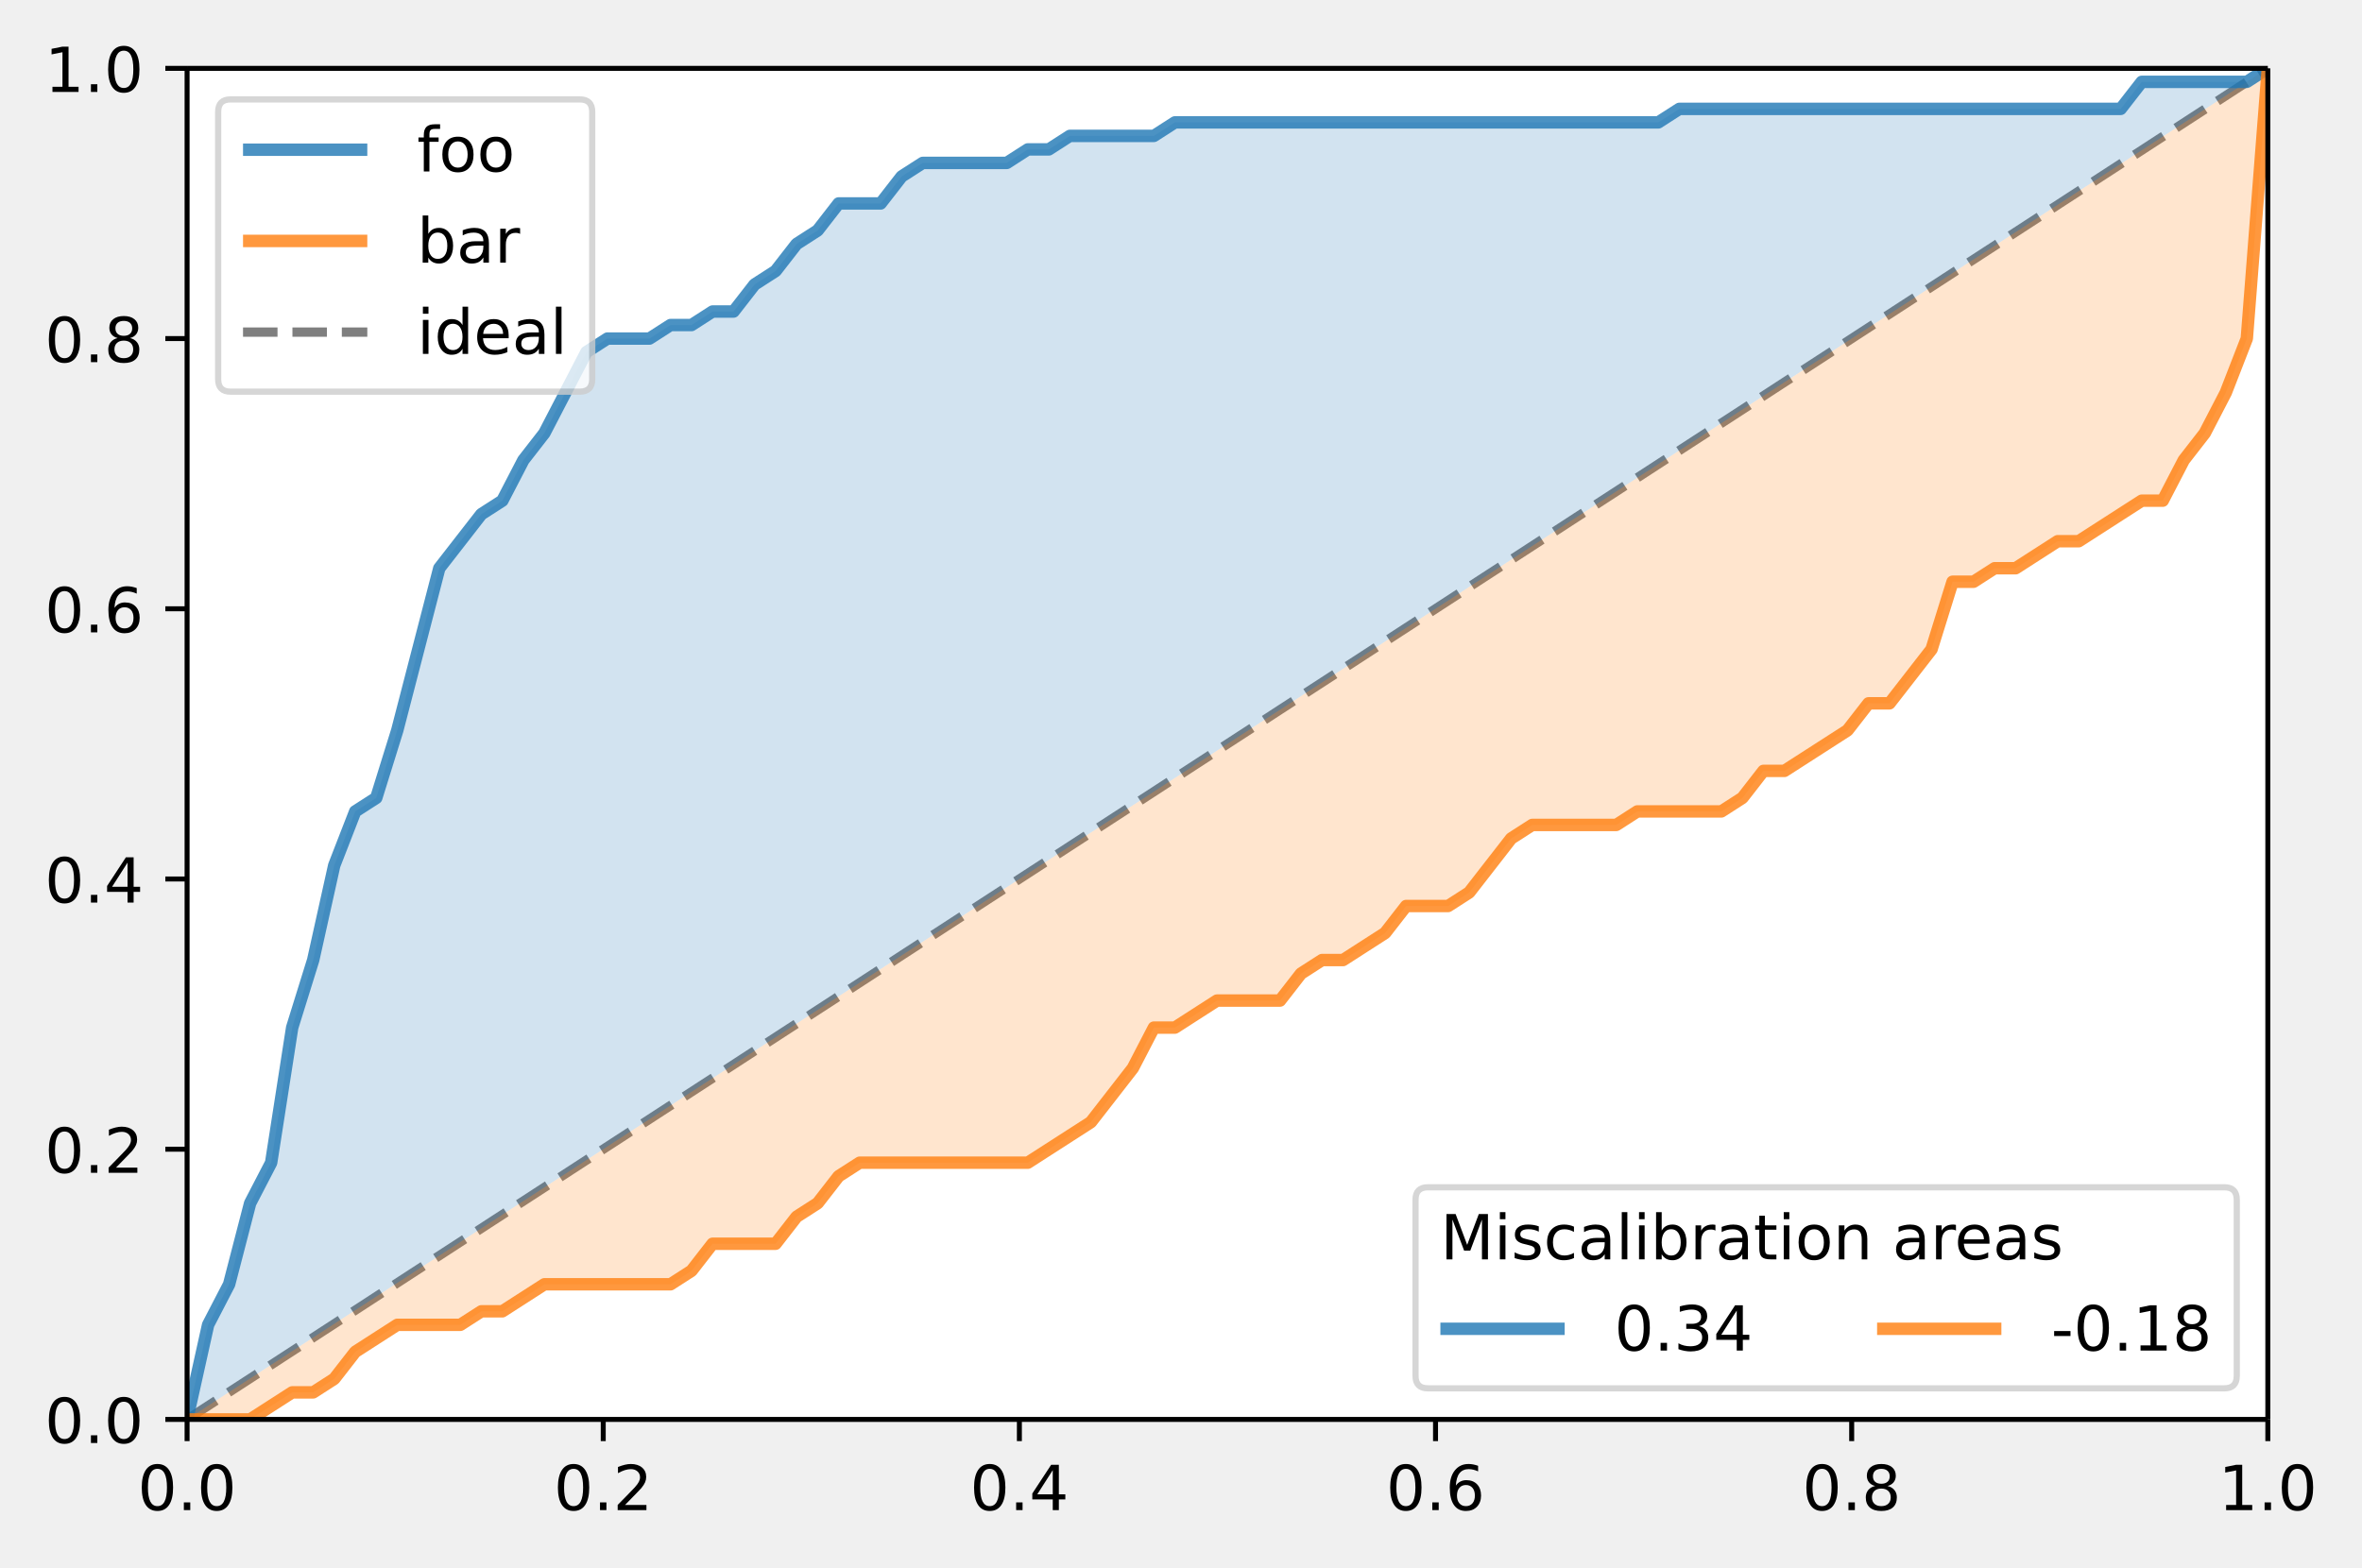
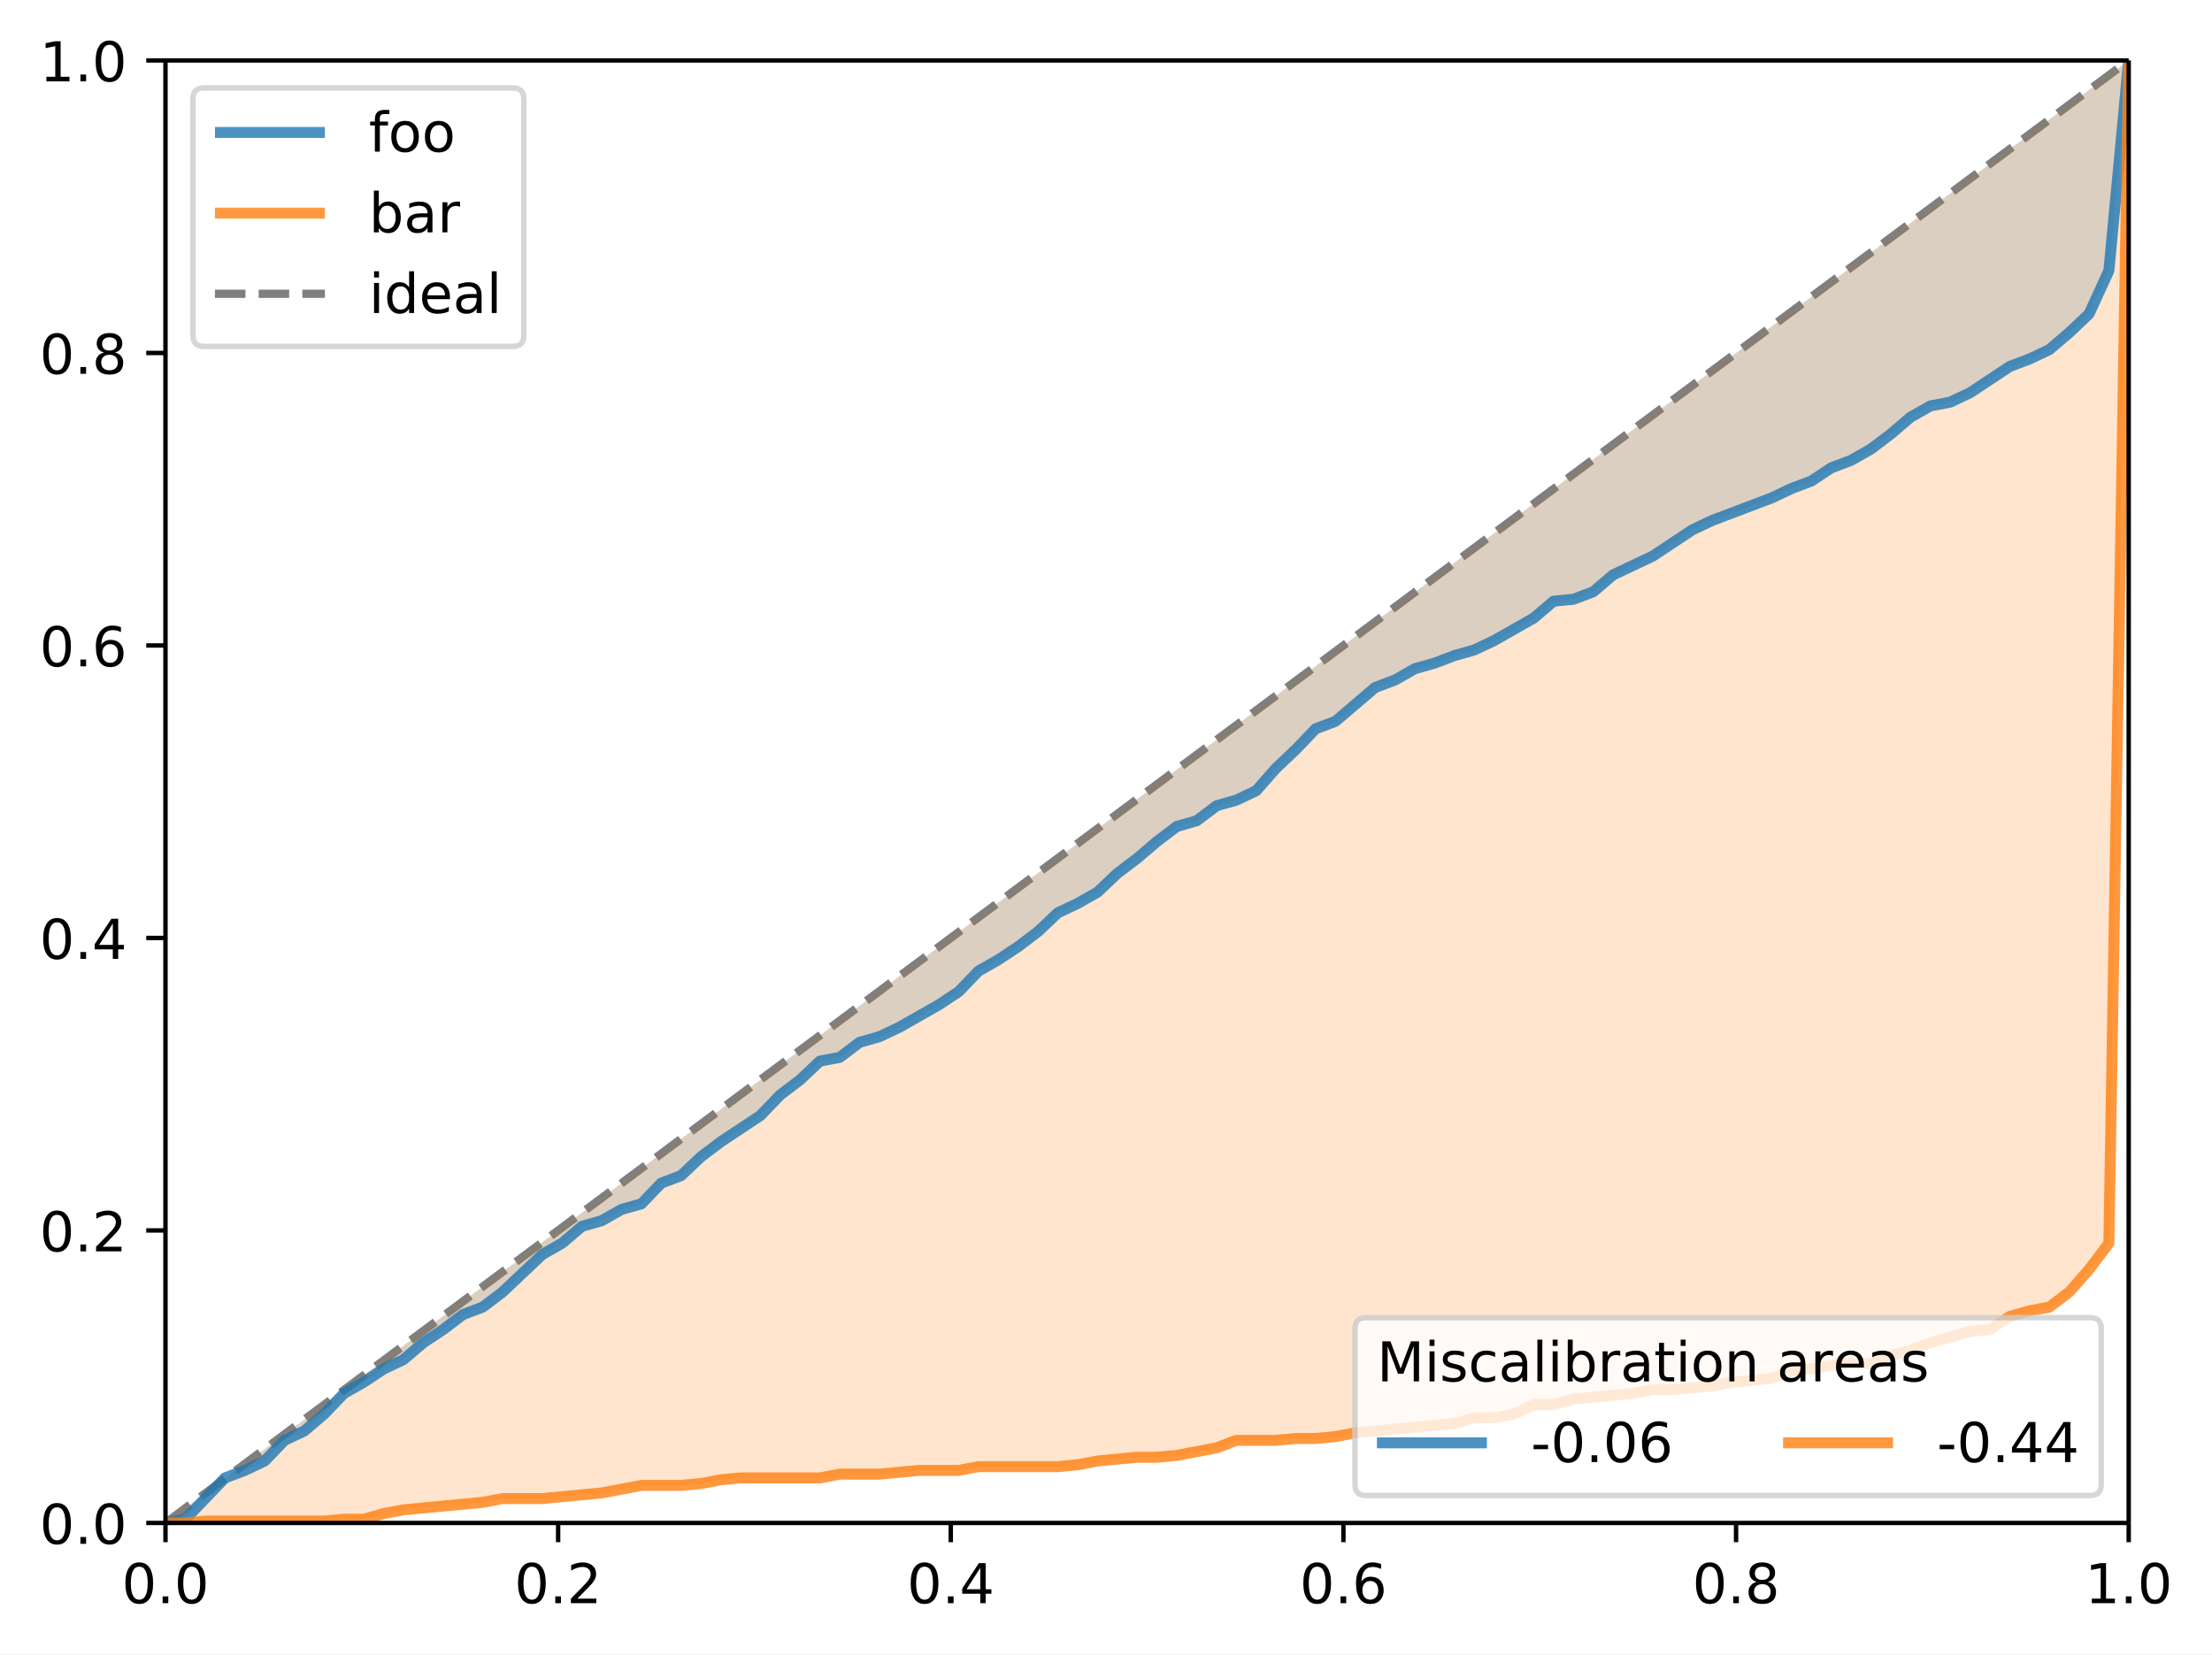
- <svg xmlns="http://www.w3.org/2000/svg" xmlns:xlink="http://www.w3.org/1999/xlink" height="336.423" viewBox="0 0 380.055 252.317" width="506.74">
+ <svg xmlns="http://www.w3.org/2000/svg" xmlns:xlink="http://www.w3.org/1999/xlink" height="401.319" viewBox="0 0 402.375 300.989" width="536.5">
  <defs>
    <style>*{stroke-linecap:butt;stroke-linejoin:round}</style>
  </defs>
  <g id="figure_1">
-     <path d="M0 252.317h380.055V0H0z" fill="none" id="patch_1" />
+     <path d="M0 300.99h402.375V0H0z" fill="#fff" id="patch_1" />
    <g id="axes_1">
-       <path d="M30.103 228.44h334.8V11h-334.8z" fill="#fff" id="patch_2" />
-       <path clip-path="url(#p59745aef36)" d="M30.103 228.44L364.903 11" fill="none" stroke="#000" stroke-dasharray="5.55,2.4" stroke-opacity=".5" stroke-width="1.5" id="line2d_1" />
-       <path clip-path="url(#p59745aef36)" d="M30.103 228.44l3.382-15.222 3.382-6.523 3.382-13.046 3.381-6.523 3.382-21.744 3.382-10.872 3.382-15.221 3.382-8.698 3.381-2.174 3.382-10.872 3.382-13.047 3.382-13.046 3.382-4.349 3.382-4.349 3.381-2.174 3.382-6.523 3.382-4.349 3.382-6.523 3.382-6.523 3.381-2.175h6.764l3.382-2.174h3.382l3.382-2.175h3.381l3.382-4.348 3.382-2.175 3.382-4.349 3.382-2.174 3.381-4.349h6.764l3.382-4.349 3.382-2.174h13.527l3.382-2.174h3.382l3.381-2.175h13.528l3.382-2.174h77.781l3.382-2.175h71.018l3.382-4.348h16.909l3.382-2.175-3.382 2.197-3.382 2.196-3.381 2.196-3.382 2.197-3.382 2.196-3.382 2.196-3.382 2.197-3.381 2.196-3.382 2.196-3.382 2.197-3.382 2.196-3.382 2.197-3.382 2.196-3.381 2.196-3.382 2.197-3.382 2.196-3.382 2.196-3.382 2.197-3.381 2.196-3.382 2.196-3.382 2.197-3.382 2.196-3.382 2.197-3.382 2.196-3.381 2.196-3.382 2.197-3.382 2.196-3.382 2.196-3.382 2.197-3.381 2.196-3.382 2.196-3.382 2.197-3.382 2.196-3.382 2.197-3.382 2.196-3.381 2.196-3.382 2.197-3.382 2.196-3.382 2.196-3.382 2.197-3.381 2.196-3.382 2.196-3.382 2.197-3.382 2.196-3.382 2.197-3.382 2.196-3.381 2.196-3.382 2.197-3.382 2.196-3.382 2.196-3.382 2.197-3.381 2.196-3.382 2.196-3.382 2.197-3.382 2.196-3.382 2.197-3.382 2.196-3.381 2.196-3.382 2.197-3.382 2.196-3.382 2.196-3.382 2.197-3.381 2.196-3.382 2.196-3.382 2.197-3.382 2.196-3.382 2.197-3.382 2.196-3.381 2.196-3.382 2.197-3.382 2.196-3.382 2.196-3.382 2.197-3.381 2.196-3.382 2.196-3.382 2.197-3.382 2.196-3.382 2.197-3.382 2.196-3.381 2.196-3.382 2.197-3.382 2.196-3.382 2.196-3.382 2.197-3.381 2.196-3.382 2.196-3.382 2.197-3.382 2.196-3.382 2.197-3.382 2.196-3.381 2.196-3.382 2.197-3.382 2.196-3.382 2.196-3.382 2.197-3.381 2.196-3.382 2.196-3.382 2.197-3.382 2.196z" fill="#1f77b4" fill-opacity=".2" id="PolyCollection_1" />
-       <path clip-path="url(#p59745aef36)" d="M30.103 228.44H40.25l3.381-2.175 3.382-2.175h3.382l3.382-2.174 3.382-4.349 3.381-2.174 3.382-2.175h10.146l3.382-2.174h3.381l3.382-2.174 3.382-2.175h20.291l3.382-2.174 3.382-4.349h10.145l3.382-4.349 3.382-2.174 3.381-4.349 3.382-2.174h27.054l3.382-2.175 3.381-2.174 3.382-2.175 3.382-4.348 3.382-4.35 3.382-6.522h3.382l3.381-2.175 3.382-2.174h10.146l3.381-4.349 3.382-2.174h3.382l3.382-2.175 3.382-2.174 3.382-4.349h6.763l3.382-2.174 3.382-4.35 3.382-4.348 3.381-2.174h13.528l3.382-2.175h13.527l3.382-2.174 3.381-4.349h3.382l3.382-2.174 3.382-2.175 3.382-2.174 3.382-4.349h3.381l3.382-4.349 3.382-4.349 3.382-10.872h3.382l3.381-2.174h3.382l3.382-2.174 3.382-2.175h3.382l3.382-2.174 3.381-2.175 3.382-2.174h3.382l3.382-6.523 3.382-4.349 3.381-6.523 3.382-8.698L364.903 11l-3.382 2.197-3.382 2.196-3.381 2.196-3.382 2.197-3.382 2.196-3.382 2.196-3.382 2.197-3.381 2.196-3.382 2.196-3.382 2.197-3.382 2.196-3.382 2.197-3.382 2.196-3.381 2.196-3.382 2.197-3.382 2.196-3.382 2.196-3.382 2.197-3.381 2.196-3.382 2.196-3.382 2.197-3.382 2.196-3.382 2.197-3.382 2.196-3.381 2.196-3.382 2.197-3.382 2.196-3.382 2.196-3.382 2.197-3.381 2.196-3.382 2.196-3.382 2.197-3.382 2.196-3.382 2.197-3.382 2.196-3.381 2.196-3.382 2.197-3.382 2.196-3.382 2.196-3.382 2.197-3.381 2.196-3.382 2.196-3.382 2.197-3.382 2.196-3.382 2.197-3.382 2.196-3.381 2.196-3.382 2.197-3.382 2.196-3.382 2.196-3.382 2.197-3.381 2.196-3.382 2.196-3.382 2.197-3.382 2.196-3.382 2.197-3.382 2.196-3.381 2.196-3.382 2.197-3.382 2.196-3.382 2.196-3.382 2.197-3.381 2.196-3.382 2.196-3.382 2.197-3.382 2.196-3.382 2.197-3.382 2.196-3.381 2.196-3.382 2.197-3.382 2.196-3.382 2.196-3.382 2.197-3.381 2.196-3.382 2.196-3.382 2.197-3.382 2.196-3.382 2.197-3.382 2.196-3.381 2.196-3.382 2.197-3.382 2.196-3.382 2.196-3.382 2.197-3.381 2.196-3.382 2.196-3.382 2.197-3.382 2.196-3.382 2.197-3.382 2.196-3.381 2.196-3.382 2.197-3.382 2.196-3.382 2.196-3.382 2.197-3.381 2.196-3.382 2.196-3.382 2.197-3.382 2.196z" fill="#ff7f0e" fill-opacity=".2" id="PolyCollection_2" />
+       <path d="M30.103 277.111h357.12V11H30.103z" fill="#fff" id="patch_2" />
+       <path clip-path="url(#p5a4d5b852c)" d="M30.103 277.111L387.223 11" fill="none" stroke="#000" stroke-dasharray="5.55,2.4" stroke-opacity=".5" stroke-width="1.5" id="line2d_1" />
+       <path clip-path="url(#p5a4d5b852c)" d="M30.103 277.111l3.607-.683 3.608-3.758 3.607-3.757 3.607-1.367 3.607-1.708 3.608-3.757 3.607-1.709 3.607-3.074 3.608-3.758 3.607-2.05 3.607-2.39 3.607-1.709 3.608-3.074 3.607-2.391 3.607-2.733 3.607-1.367 3.608-2.732 3.607-3.417 3.607-3.416 3.608-2.05 3.607-3.074 3.607-1.025 3.607-2.05 3.608-1.024 3.607-3.758 3.607-1.366 3.607-3.416 3.608-2.733 3.607-2.391 3.607-2.392 3.608-3.757 3.607-2.733 3.607-3.416 3.607-.683 3.608-2.733 3.607-1.025 3.607-1.708 3.607-2.05 3.608-2.05 3.607-2.39 3.607-3.758 3.608-2.05 3.607-2.391 3.607-2.733 3.607-3.416 3.608-1.708 3.607-2.05 3.607-3.416 3.607-2.733 3.608-3.074 3.607-2.733 3.607-1.025 3.608-2.733 3.607-1.025 3.607-1.708 3.607-4.099 3.608-3.416 3.607-3.758 3.607-1.366 3.607-3.075 3.608-3.074 3.607-1.366 3.607-2.05 3.608-1.025 3.607-1.366 3.607-1.025 3.607-1.708 3.608-2.05 3.607-2.05 3.607-3.074 3.607-.342 3.608-1.366 3.607-3.074 3.607-1.708 3.608-1.708 3.607-2.392 3.607-2.391 3.607-1.708 3.608-1.366 3.607-1.367 3.607-1.366 3.607-1.708 3.608-1.367 3.607-2.391 3.607-1.366 3.608-2.05 3.607-2.733 3.607-3.074 3.607-2.05 3.608-.683 3.607-1.708 3.607-2.392 3.607-2.39 3.608-1.367 3.607-1.708 3.607-3.075 3.608-3.416 3.607-7.857L387.223 11l-3.607 2.688-3.607 2.688-3.608 2.688-3.607 2.688-3.607 2.688-3.608 2.688-3.607 2.688-3.607 2.688-3.607 2.688-3.608 2.688-3.607 2.688-3.607 2.688-3.607 2.688-3.608 2.688-3.607 2.688-3.607 2.688-3.608 2.688-3.607 2.688-3.607 2.688-3.607 2.688-3.608 2.688-3.607 2.688-3.607 2.688-3.607 2.688-3.608 2.688-3.607 2.688-3.607 2.688-3.608 2.688-3.607 2.688-3.607 2.688-3.607 2.688-3.608 2.688-3.607 2.688-3.607 2.688-3.607 2.688-3.608 2.688-3.607 2.688-3.607 2.688-3.608 2.688-3.607 2.688-3.607 2.688-3.607 2.688-3.608 2.688-3.607 2.688-3.607 2.688-3.607 2.688-3.608 2.688-3.607 2.688-3.607 2.688-3.608 2.688-3.607 2.688-3.607 2.688-3.607 2.688-3.608 2.688-3.607 2.688-3.607 2.688-3.607 2.688-3.608 2.688-3.607 2.688-3.607 2.688-3.608 2.688-3.607 2.688-3.607 2.688-3.607 2.688-3.608 2.688-3.607 2.688-3.607 2.688-3.607 2.688-3.608 2.688-3.607 2.688-3.607 2.688-3.608 2.688-3.607 2.688-3.607 2.688-3.607 2.688-3.608 2.688-3.607 2.688-3.607 2.688-3.607 2.688-3.608 2.688-3.607 2.688-3.607 2.688-3.608 2.688-3.607 2.688-3.607 2.688-3.607 2.688-3.608 2.688-3.607 2.688-3.607 2.688-3.607 2.688-3.608 2.688-3.607 2.688-3.607 2.688-3.608 2.688-3.607 2.688-3.607 2.688-3.607 2.688-3.608 2.688-3.607 2.688z" fill="#1f77b4" fill-opacity=".2" id="PolyCollection_1" />
+       <path clip-path="url(#p5a4d5b852c)" d="M30.103 277.111h3.607l3.608-.341H58.96l3.608-.342h3.607l3.607-1.025 3.607-.683 3.608-.342 3.607-.341 3.607-.342 3.607-.341 3.608-.684h7.214l3.608-.341 3.607-.342 3.607-.341 3.607-.684 3.608-.683h7.214l3.607-.342 3.608-.683 3.607-.341H149.143l3.607-.684h7.215l3.607-.341 3.607-.342h7.215l3.607-.683H192.43l3.608-.342 3.607-.683 3.607-.341 3.607-.342h3.608l3.607-.342 3.607-.683 3.608-.683 3.607-1.366h7.214l3.608-.342h3.607l3.607-.342 3.607-.683 3.608-.342 3.607-.341 3.607-.342 3.608-.341 3.607-.342 3.607-1.025h3.607l3.608-.683 3.607-1.708h3.607l3.607-1.025 3.608-.341 3.607-.342 3.607-.342 3.608-.683h3.607l3.607-.341 3.607-.342 3.608-.683 3.607-.342 3.607-.342 3.607-1.366 3.608-.342 3.607-.683 3.607-.341h3.608l3.607-1.367 3.607-1.025 3.607-1.366 3.608-1.025 3.607-1.025 3.607-.341 3.607-2.392 3.608-1.024 3.607-.684 3.607-2.732 3.608-4.1 3.607-4.782 3.607-215.213-3.607 2.688-3.607 2.688-3.608 2.688-3.607 2.688-3.607 2.688-3.608 2.688-3.607 2.688-3.607 2.688-3.607 2.688-3.608 2.688-3.607 2.688-3.607 2.688-3.607 2.688-3.608 2.688-3.607 2.688-3.607 2.688-3.608 2.688-3.607 2.688-3.607 2.688-3.607 2.688-3.608 2.688-3.607 2.688-3.607 2.688-3.607 2.688-3.608 2.688-3.607 2.688-3.607 2.688-3.608 2.688-3.607 2.688-3.607 2.688-3.607 2.688-3.608 2.688-3.607 2.688-3.607 2.688-3.607 2.688-3.608 2.688-3.607 2.688-3.607 2.688-3.608 2.688-3.607 2.688-3.607 2.688-3.607 2.688-3.608 2.688-3.607 2.688-3.607 2.688-3.607 2.688-3.608 2.688-3.607 2.688-3.607 2.688-3.608 2.688-3.607 2.688-3.607 2.688-3.607 2.688-3.608 2.688-3.607 2.688-3.607 2.688-3.607 2.688-3.608 2.688-3.607 2.688-3.607 2.688-3.608 2.688-3.607 2.688-3.607 2.688-3.607 2.688-3.608 2.688-3.607 2.688-3.607 2.688-3.607 2.688-3.608 2.688-3.607 2.688-3.607 2.688-3.608 2.688-3.607 2.688-3.607 2.688-3.607 2.688-3.608 2.688-3.607 2.688-3.607 2.688-3.607 2.688-3.608 2.688-3.607 2.688-3.607 2.688-3.608 2.688-3.607 2.688-3.607 2.688-3.607 2.688-3.608 2.688-3.607 2.688-3.607 2.688-3.607 2.688-3.608 2.688-3.607 2.688-3.607 2.688-3.608 2.688-3.607 2.688-3.607 2.688-3.607 2.688-3.608 2.688-3.607 2.688z" fill="#ff7f0e" fill-opacity=".2" id="PolyCollection_2" />
      <g id="matplotlib.axis_1">
        <g id="xtick_1">
          <g id="line2d_2">
            <defs>
-               <path d="M0 0v3.5" id="m383311450c" stroke="#000" stroke-width=".8" />
-             </defs>
-             <use x="30.103" xlink:href="#m383311450c" y="228.439" stroke="#000" stroke-width=".8" />
-           </g>
-           <g transform="matrix(.1 0 0 -.1 22.152 243.038)" id="text_1">
+               <path d="M0 0v3.5" id="m74ea13dc12" stroke="#000" stroke-width=".8" />
+             </defs>
+             <use x="30.103" xlink:href="#m74ea13dc12" y="277.111" stroke="#000" stroke-width=".8" />
+           </g>
+           <g id="text_1">
            <defs>
              <path d="M31.781 66.406q-7.61 0-11.453-7.5Q16.5 51.422 16.5 36.375q0-14.984 3.828-22.484 3.844-7.5 11.453-7.5 7.672 0 11.5 7.5 3.844 7.5 3.844 22.484 0 15.047-3.844 22.531-3.828 7.5-11.5 7.5zm0 7.813q12.266 0 18.735-9.703 6.468-9.688 6.468-28.141 0-18.406-6.468-28.11-6.47-9.687-18.735-9.687-12.25 0-18.718 9.688-6.47 9.703-6.47 28.109 0 18.453 6.47 28.14Q19.53 74.22 31.78 74.22z" id="DejaVuSans-48" />
              <path d="M10.688 12.406H21V0H10.687z" id="DejaVuSans-46" />
            </defs>
-             <use xlink:href="#DejaVuSans-48" />
-             <use x="63.623" xlink:href="#DejaVuSans-46" />
-             <use x="95.41" xlink:href="#DejaVuSans-48" />
+             <g transform="matrix(.1 0 0 -.1 22.152 291.71)">
+               <use xlink:href="#DejaVuSans-48" />
+               <use x="63.623" xlink:href="#DejaVuSans-46" />
+               <use x="95.41" xlink:href="#DejaVuSans-48" />
+             </g>
          </g>
        </g>
        <g id="xtick_2">
-           <use x="97.063" xlink:href="#m383311450c" y="228.439" stroke="#000" stroke-width=".8" id="line2d_3" />
-           <g transform="matrix(.1 0 0 -.1 89.112 243.038)" id="text_2">
+           <use x="101.527" xlink:href="#m74ea13dc12" y="277.111" stroke="#000" stroke-width=".8" id="line2d_3" />
+           <g id="text_2">
            <defs>
              <path d="M19.188 8.297h34.421V0H7.33v8.297q5.609 5.812 15.296 15.594 9.703 9.797 12.188 12.64 4.734 5.313 6.609 9 1.89 3.688 1.89 7.25 0 5.813-4.078 9.469-4.078 3.672-10.625 3.672-4.64 0-9.797-1.61-5.14-1.609-11-4.89v9.969Q13.767 71.78 18.938 73q5.188 1.219 9.485 1.219 11.328 0 18.062-5.672 6.735-5.656 6.735-15.125 0-4.5-1.688-8.531-1.672-4.016-6.125-9.485-1.218-1.422-7.765-8.187-6.532-6.766-18.453-18.922z" id="DejaVuSans-50" />
            </defs>
-             <use xlink:href="#DejaVuSans-48" />
-             <use x="63.623" xlink:href="#DejaVuSans-46" />
-             <use x="95.41" xlink:href="#DejaVuSans-50" />
+             <g transform="matrix(.1 0 0 -.1 93.576 291.71)">
+               <use xlink:href="#DejaVuSans-48" />
+               <use x="63.623" xlink:href="#DejaVuSans-46" />
+               <use x="95.41" xlink:href="#DejaVuSans-50" />
+             </g>
          </g>
        </g>
        <g id="xtick_3">
-           <use x="164.023" xlink:href="#m383311450c" y="228.439" stroke="#000" stroke-width=".8" id="line2d_4" />
-           <g transform="matrix(.1 0 0 -.1 156.072 243.038)" id="text_3">
+           <use x="172.951" xlink:href="#m74ea13dc12" y="277.111" stroke="#000" stroke-width=".8" id="line2d_4" />
+           <g id="text_3">
            <defs>
              <path d="M37.797 64.313L12.89 25.39h24.906zm-2.594 8.593H47.61V25.391h10.407v-8.203H47.609V0h-9.812v17.188H4.89v9.515z" id="DejaVuSans-52" />
            </defs>
-             <use xlink:href="#DejaVuSans-48" />
-             <use x="63.623" xlink:href="#DejaVuSans-46" />
-             <use x="95.41" xlink:href="#DejaVuSans-52" />
+             <g transform="matrix(.1 0 0 -.1 165 291.71)">
+               <use xlink:href="#DejaVuSans-48" />
+               <use x="63.623" xlink:href="#DejaVuSans-46" />
+               <use x="95.41" xlink:href="#DejaVuSans-52" />
+             </g>
          </g>
        </g>
        <g id="xtick_4">
-           <use x="230.983" xlink:href="#m383311450c" y="228.439" stroke="#000" stroke-width=".8" id="line2d_5" />
-           <g transform="matrix(.1 0 0 -.1 223.032 243.038)" id="text_4">
+           <use x="244.375" xlink:href="#m74ea13dc12" y="277.111" stroke="#000" stroke-width=".8" id="line2d_5" />
+           <g id="text_4">
            <defs>
              <path d="M33.016 40.375q-6.641 0-10.532-4.547-3.875-4.531-3.875-12.437 0-7.86 3.875-12.438 3.891-4.562 10.532-4.562 6.64 0 10.515 4.562 3.875 4.578 3.875 12.438 0 7.906-3.875 12.437-3.875 4.547-10.515 4.547zm19.578 30.922v-8.984q-3.719 1.75-7.5 2.671-3.782.938-7.5.938-9.766 0-14.922-6.594-5.14-6.594-5.875-19.922 2.875 4.25 7.219 6.516 4.359 2.266 9.578 2.266 10.984 0 17.36-6.672 6.374-6.657 6.374-18.125 0-11.235-6.64-18.032-6.641-6.78-17.672-6.78-12.657 0-19.344 9.687-6.688 9.703-6.688 28.109 0 17.281 8.204 27.563 8.203 10.28 22.015 10.28 3.719 0 7.5-.734t7.89-2.187z" id="DejaVuSans-54" />
            </defs>
-             <use xlink:href="#DejaVuSans-48" />
-             <use x="63.623" xlink:href="#DejaVuSans-46" />
-             <use x="95.41" xlink:href="#DejaVuSans-54" />
+             <g transform="matrix(.1 0 0 -.1 236.424 291.71)">
+               <use xlink:href="#DejaVuSans-48" />
+               <use x="63.623" xlink:href="#DejaVuSans-46" />
+               <use x="95.41" xlink:href="#DejaVuSans-54" />
+             </g>
          </g>
        </g>
        <g id="xtick_5">
-           <use x="297.943" xlink:href="#m383311450c" y="228.439" stroke="#000" stroke-width=".8" id="line2d_6" />
-           <g transform="matrix(.1 0 0 -.1 289.992 243.038)" id="text_5">
+           <use x="315.799" xlink:href="#m74ea13dc12" y="277.111" stroke="#000" stroke-width=".8" id="line2d_6" />
+           <g id="text_5">
            <defs>
              <path d="M31.781 34.625q-7.031 0-11.062-3.766-4.016-3.765-4.016-10.343 0-6.594 4.016-10.36Q24.75 6.391 31.78 6.391q7.032 0 11.078 3.78 4.063 3.798 4.063 10.345 0 6.578-4.031 10.343-4.016 3.766-11.11 3.766zm-9.86 4.188q-6.343 1.562-9.89 5.906Q8.5 49.079 8.5 55.329q0 8.733 6.219 13.812 6.234 5.078 17.062 5.078 10.89 0 17.094-5.078 6.203-5.079 6.203-13.813 0-6.25-3.547-10.61-3.531-4.343-9.828-5.906 7.125-1.656 11.094-6.5 3.984-4.828 3.984-11.796 0-10.61-6.468-16.282-6.47-5.656-18.532-5.656-12.047 0-18.531 5.656-6.469 5.672-6.469 16.282 0 6.968 4 11.797 4.016 4.843 11.14 6.5zM18.314 54.39q0-5.657 3.53-8.828 3.548-3.172 9.938-3.172 6.36 0 9.938 3.172 3.593 3.171 3.593 8.828 0 5.672-3.593 8.843-3.578 3.172-9.938 3.172-6.39 0-9.937-3.172-3.532-3.172-3.532-8.843z" id="DejaVuSans-56" />
            </defs>
-             <use xlink:href="#DejaVuSans-48" />
-             <use x="63.623" xlink:href="#DejaVuSans-46" />
-             <use x="95.41" xlink:href="#DejaVuSans-56" />
+             <g transform="matrix(.1 0 0 -.1 307.848 291.71)">
+               <use xlink:href="#DejaVuSans-48" />
+               <use x="63.623" xlink:href="#DejaVuSans-46" />
+               <use x="95.41" xlink:href="#DejaVuSans-56" />
+             </g>
          </g>
        </g>
        <g id="xtick_6">
-           <use x="364.903" xlink:href="#m383311450c" y="228.439" stroke="#000" stroke-width=".8" id="line2d_7" />
-           <g transform="matrix(.1 0 0 -.1 356.952 243.038)" id="text_6">
+           <use x="387.223" xlink:href="#m74ea13dc12" y="277.111" stroke="#000" stroke-width=".8" id="line2d_7" />
+           <g id="text_6">
            <defs>
              <path d="M12.406 8.297h16.11v55.625l-17.532-3.516v8.985l17.438 3.515h9.86V8.296H54.39V0H12.406z" id="DejaVuSans-49" />
            </defs>
-             <use xlink:href="#DejaVuSans-49" />
-             <use x="63.623" xlink:href="#DejaVuSans-46" />
-             <use x="95.41" xlink:href="#DejaVuSans-48" />
+             <g transform="matrix(.1 0 0 -.1 379.272 291.71)">
+               <use xlink:href="#DejaVuSans-49" />
+               <use x="63.623" xlink:href="#DejaVuSans-46" />
+               <use x="95.41" xlink:href="#DejaVuSans-48" />
+             </g>
          </g>
        </g>
      </g>
      <g id="matplotlib.axis_2">
        <g id="ytick_1">
          <g id="line2d_8">
            <defs>
-               <path d="M0 0h-3.5" id="m478fa3f871" stroke="#000" stroke-width=".8" />
-             </defs>
-             <use x="30.103" xlink:href="#m478fa3f871" y="228.439" stroke="#000" stroke-width=".8" />
-           </g>
-           <g transform="matrix(.1 0 0 -.1 7.2 232.238)" id="text_7">
+               <path d="M0 0h-3.5" id="mac6fa7390d" stroke="#000" stroke-width=".8" />
+             </defs>
+             <use x="30.103" xlink:href="#mac6fa7390d" y="277.111" stroke="#000" stroke-width=".8" />
+           </g>
+           <g transform="matrix(.1 0 0 -.1 7.2 280.91)" id="text_7">
            <use xlink:href="#DejaVuSans-48" />
            <use x="63.623" xlink:href="#DejaVuSans-46" />
            <use x="95.41" xlink:href="#DejaVuSans-48" />
          </g>
        </g>
        <g id="ytick_2">
-           <use x="30.103" xlink:href="#m478fa3f871" y="184.951" stroke="#000" stroke-width=".8" id="line2d_9" />
-           <g transform="matrix(.1 0 0 -.1 7.2 188.75)" id="text_8">
+           <use x="30.103" xlink:href="#mac6fa7390d" y="223.889" stroke="#000" stroke-width=".8" id="line2d_9" />
+           <g transform="matrix(.1 0 0 -.1 7.2 227.688)" id="text_8">
            <use xlink:href="#DejaVuSans-48" />
            <use x="63.623" xlink:href="#DejaVuSans-46" />
            <use x="95.41" xlink:href="#DejaVuSans-50" />
          </g>
        </g>
        <g id="ytick_3">
-           <use x="30.103" xlink:href="#m478fa3f871" y="141.463" stroke="#000" stroke-width=".8" id="line2d_10" />
-           <g transform="matrix(.1 0 0 -.1 7.2 145.262)" id="text_9">
+           <use x="30.103" xlink:href="#mac6fa7390d" y="170.666" stroke="#000" stroke-width=".8" id="line2d_10" />
+           <g transform="matrix(.1 0 0 -.1 7.2 174.466)" id="text_9">
            <use xlink:href="#DejaVuSans-48" />
            <use x="63.623" xlink:href="#DejaVuSans-46" />
            <use x="95.41" xlink:href="#DejaVuSans-52" />
          </g>
        </g>
        <g id="ytick_4">
-           <use x="30.103" xlink:href="#m478fa3f871" y="97.975" stroke="#000" stroke-width=".8" id="line2d_11" />
-           <g transform="matrix(.1 0 0 -.1 7.2 101.774)" id="text_10">
+           <use x="30.103" xlink:href="#mac6fa7390d" y="117.444" stroke="#000" stroke-width=".8" id="line2d_11" />
+           <g transform="matrix(.1 0 0 -.1 7.2 121.243)" id="text_10">
            <use xlink:href="#DejaVuSans-48" />
            <use x="63.623" xlink:href="#DejaVuSans-46" />
            <use x="95.41" xlink:href="#DejaVuSans-54" />
          </g>
        </g>
        <g id="ytick_5">
-           <use x="30.103" xlink:href="#m478fa3f871" y="54.487" stroke="#000" stroke-width=".8" id="line2d_12" />
-           <g transform="matrix(.1 0 0 -.1 7.2 58.286)" id="text_11">
+           <use x="30.103" xlink:href="#mac6fa7390d" y="64.222" stroke="#000" stroke-width=".8" id="line2d_12" />
+           <g transform="matrix(.1 0 0 -.1 7.2 68.02)" id="text_11">
            <use xlink:href="#DejaVuSans-48" />
            <use x="63.623" xlink:href="#DejaVuSans-46" />
            <use x="95.41" xlink:href="#DejaVuSans-56" />
          </g>
        </g>
        <g id="ytick_6">
-           <use x="30.103" xlink:href="#m478fa3f871" y="10.999" stroke="#000" stroke-width=".8" id="line2d_13" />
+           <use x="30.103" xlink:href="#mac6fa7390d" y="10.999" stroke="#000" stroke-width=".8" id="line2d_13" />
          <g transform="matrix(.1 0 0 -.1 7.2 14.798)" id="text_12">
            <use xlink:href="#DejaVuSans-49" />
            <use x="63.623" xlink:href="#DejaVuSans-46" />
            <use x="95.41" xlink:href="#DejaVuSans-48" />
          </g>
        </g>
      </g>
-       <path clip-path="url(#p59745aef36)" d="M30.103 228.44l3.382-15.222 3.382-6.523 3.382-13.046 3.381-6.523 3.382-21.744 3.382-10.872 3.382-15.221 3.382-8.698 3.381-2.174 3.382-10.872 3.382-13.047 3.382-13.046 3.382-4.349 3.382-4.349 3.381-2.174 3.382-6.523 3.382-4.349 3.382-6.523 3.382-6.523 3.381-2.175h6.764l3.382-2.174h3.382l3.382-2.175h3.381l3.382-4.348 3.382-2.175 3.382-4.349 3.382-2.174 3.381-4.349h6.764l3.382-4.349 3.382-2.174h13.527l3.382-2.174h3.382l3.381-2.175h13.528l3.382-2.174h77.781l3.382-2.175h71.018l3.382-4.348h16.909l3.382-2.175" fill="none" stroke="#1f77b4" stroke-linecap="square" stroke-opacity=".8" stroke-width="2" id="line2d_14" />
-       <path clip-path="url(#p59745aef36)" d="M30.103 228.44H40.25l3.381-2.175 3.382-2.175h3.382l3.382-2.174 3.382-4.349 3.381-2.174 3.382-2.175h10.146l3.382-2.174h3.381l3.382-2.174 3.382-2.175h20.291l3.382-2.174 3.382-4.349h10.145l3.382-4.349 3.382-2.174 3.381-4.349 3.382-2.174h27.054l3.382-2.175 3.381-2.174 3.382-2.175 3.382-4.348 3.382-4.35 3.382-6.522h3.382l3.381-2.175 3.382-2.174h10.146l3.381-4.349 3.382-2.174h3.382l3.382-2.175 3.382-2.174 3.382-4.349h6.763l3.382-2.174 3.382-4.35 3.382-4.348 3.381-2.174h13.528l3.382-2.175h13.527l3.382-2.174 3.381-4.349h3.382l3.382-2.174 3.382-2.175 3.382-2.174 3.382-4.349h3.381l3.382-4.349 3.382-4.349 3.382-10.872h3.382l3.381-2.174h3.382l3.382-2.174 3.382-2.175h3.382l3.382-2.174 3.381-2.175 3.382-2.174h3.382l3.382-6.523 3.382-4.349 3.381-6.523 3.382-8.698L364.903 11" fill="none" stroke="#ff7f0e" stroke-linecap="square" stroke-opacity=".8" stroke-width="2" id="line2d_15" />
-       <path d="M30.103 228.44V11" fill="none" stroke="#000" stroke-linecap="square" stroke-width=".8" id="patch_3" />
-       <path d="M364.903 228.44V11" fill="none" stroke="#000" stroke-linecap="square" stroke-width=".8" id="patch_4" />
-       <path d="M30.103 228.44h334.8" fill="none" stroke="#000" stroke-linecap="square" stroke-width=".8" id="patch_5" />
-       <path d="M30.103 11h334.8" fill="none" stroke="#000" stroke-linecap="square" stroke-width=".8" id="patch_6" />
+       <path clip-path="url(#p5a4d5b852c)" d="M30.103 277.111l3.607-.683 3.608-3.758 3.607-3.757 3.607-1.367 3.607-1.708 3.608-3.757 3.607-1.709 3.607-3.074 3.608-3.758 3.607-2.05 3.607-2.39 3.607-1.709 3.608-3.074 3.607-2.391 3.607-2.733 3.607-1.367 3.608-2.732 3.607-3.417 3.607-3.416 3.608-2.05 3.607-3.074 3.607-1.025 3.607-2.05 3.608-1.024 3.607-3.758 3.607-1.366 3.607-3.416 3.608-2.733 3.607-2.391 3.607-2.392 3.608-3.757 3.607-2.733 3.607-3.416 3.607-.683 3.608-2.733 3.607-1.025 3.607-1.708 3.607-2.05 3.608-2.05 3.607-2.39 3.607-3.758 3.608-2.05 3.607-2.391 3.607-2.733 3.607-3.416 3.608-1.708 3.607-2.05 3.607-3.416 3.607-2.733 3.608-3.074 3.607-2.733 3.607-1.025 3.608-2.733 3.607-1.025 3.607-1.708 3.607-4.099 3.608-3.416 3.607-3.758 3.607-1.366 3.607-3.075 3.608-3.074 3.607-1.366 3.607-2.05 3.608-1.025 3.607-1.366 3.607-1.025 3.607-1.708 3.608-2.05 3.607-2.05 3.607-3.074 3.607-.342 3.608-1.366 3.607-3.074 3.607-1.708 3.608-1.708 3.607-2.392 3.607-2.391 3.607-1.708 3.608-1.366 3.607-1.367 3.607-1.366 3.607-1.708 3.608-1.367 3.607-2.391 3.607-1.366 3.608-2.05 3.607-2.733 3.607-3.074 3.607-2.05 3.608-.683 3.607-1.708 3.607-2.392 3.607-2.39 3.608-1.367 3.607-1.708 3.607-3.075 3.608-3.416 3.607-7.857L387.223 11" fill="none" stroke="#1f77b4" stroke-linecap="square" stroke-opacity=".8" stroke-width="2" id="line2d_14" />
+       <path clip-path="url(#p5a4d5b852c)" d="M30.103 277.111h3.607l3.608-.341H58.96l3.608-.342h3.607l3.607-1.025 3.607-.683 3.608-.342 3.607-.341 3.607-.342 3.607-.341 3.608-.684h7.214l3.608-.341 3.607-.342 3.607-.341 3.607-.684 3.608-.683h7.214l3.607-.342 3.608-.683 3.607-.341H149.143l3.607-.684h7.215l3.607-.341 3.607-.342h7.215l3.607-.683H192.43l3.608-.342 3.607-.683 3.607-.341 3.607-.342h3.608l3.607-.342 3.607-.683 3.608-.683 3.607-1.366h7.214l3.608-.342h3.607l3.607-.342 3.607-.683 3.608-.342 3.607-.341 3.607-.342 3.608-.341 3.607-.342 3.607-1.025h3.607l3.608-.683 3.607-1.708h3.607l3.607-1.025 3.608-.341 3.607-.342 3.607-.342 3.608-.683h3.607l3.607-.341 3.607-.342 3.608-.683 3.607-.342 3.607-.342 3.607-1.366 3.608-.342 3.607-.683 3.607-.341h3.608l3.607-1.367 3.607-1.025 3.607-1.366 3.608-1.025 3.607-1.025 3.607-.341 3.607-2.392 3.608-1.024 3.607-.684 3.607-2.732 3.608-4.1 3.607-4.782 3.607-215.213" fill="none" stroke="#ff7f0e" stroke-linecap="square" stroke-opacity=".8" stroke-width="2" id="line2d_15" />
+       <path d="M30.103 277.111V11" fill="none" stroke="#000" stroke-linecap="square" stroke-width=".8" id="patch_3" />
+       <path d="M387.223 277.111V11" fill="none" stroke="#000" stroke-linecap="square" stroke-width=".8" id="patch_4" />
+       <path d="M30.103 277.111h357.12" fill="none" stroke="#000" stroke-linecap="square" stroke-width=".8" id="patch_5" />
+       <path d="M30.103 11h357.12" fill="none" stroke="#000" stroke-linecap="square" stroke-width=".8" id="patch_6" />
      <g id="legend_1">
        <path d="M37.103 63.034H93.29q2 0 2-2V17.999q0-2-2-2H37.103q-2 0-2 2v43.035q0 2 2 2z" fill="#fff" opacity=".8" stroke="#ccc" id="patch_7" />
        <path d="M39.103 24.098h20" fill="none" stroke="#1f77b4" stroke-linecap="square" stroke-opacity=".8" stroke-width="2" id="line2d_16" />
-         <g transform="matrix(.1 0 0 -.1 67.103 27.598)" id="text_13">
+         <g id="text_13">
          <defs>
            <path d="M37.11 75.984V68.5h-8.594q-4.828 0-6.72-1.953-1.874-1.953-1.874-7.031v-4.828h14.797v-6.985H19.922V0H10.89v47.703H2.297v6.984h8.594V58.5q0 9.125 4.25 13.297 4.25 4.187 13.468 4.187z" id="DejaVuSans-102" />
            <path d="M30.61 48.39q-7.22 0-11.422-5.64-4.204-5.64-4.204-15.453 0-9.813 4.172-15.453 4.188-5.64 11.453-5.64 7.188 0 11.375 5.655 4.203 5.672 4.203 15.438 0 9.719-4.203 15.406-4.187 5.688-11.375 5.688zm0 7.61q11.718 0 18.406-7.625 6.703-7.61 6.703-21.078 0-13.422-6.703-21.078-6.688-7.64-18.407-7.64-11.765 0-18.437 7.64-6.656 7.656-6.656 21.078 0 13.469 6.656 21.078Q18.844 56 30.609 56z" id="DejaVuSans-111" />
          </defs>
-           <use xlink:href="#DejaVuSans-102" />
-           <use x="35.205" xlink:href="#DejaVuSans-111" />
-           <use x="96.387" xlink:href="#DejaVuSans-111" />
+           <g transform="matrix(.1 0 0 -.1 67.103 27.598)">
+             <use xlink:href="#DejaVuSans-102" />
+             <use x="35.205" xlink:href="#DejaVuSans-111" />
+             <use x="96.387" xlink:href="#DejaVuSans-111" />
+           </g>
        </g>
        <path d="M39.103 38.776h20" fill="none" stroke="#ff7f0e" stroke-linecap="square" stroke-opacity=".8" stroke-width="2" id="line2d_18" />
-         <g transform="matrix(.1 0 0 -.1 67.103 42.276)" id="text_14">
+         <g id="text_14">
          <defs>
            <path d="M48.688 27.297q0 9.906-4.079 15.547-4.078 5.64-11.203 5.64-7.14 0-11.218-5.64-4.079-5.64-4.079-15.547 0-9.906 4.078-15.547 4.079-5.64 11.22-5.64 7.124 0 11.202 5.64t4.078 15.547zM18.108 46.39q2.844 4.875 7.157 7.234Q29.594 56 35.594 56q9.968 0 16.187-7.906 6.235-7.907 6.235-20.797T51.78 6.484q-6.218-7.906-16.187-7.906-6 0-10.328 2.375-4.313 2.375-7.157 7.25V0H9.08v75.984h9.03z" id="DejaVuSans-98" />
            <path d="M34.281 27.484q-10.89 0-15.093-2.484-4.204-2.484-4.204-8.5 0-4.781 3.157-7.594 3.156-2.797 8.562-2.797 7.485 0 12 5.297 4.516 5.297 4.516 14.078v2zm17.922 3.72V0H43.22v8.297Q40.14 3.328 35.547.953q-4.594-2.375-11.234-2.375-8.391 0-13.36 4.719Q6 8.016 6 15.922q0 9.219 6.172 13.906 6.187 4.688 18.437 4.688h12.61v.89q0 6.203-4.078 9.594-4.078 3.39-11.453 3.39-4.688 0-9.141-1.124-4.438-1.125-8.531-3.375v8.312q4.921 1.906 9.562 2.844 4.64.953 9.031.953 11.875 0 17.735-6.156 5.86-6.14 5.86-18.64z" id="DejaVuSans-97" />
            <path d="M41.11 46.297q-1.516.875-3.297 1.281Q36.03 48 33.89 48q-7.625 0-11.703-4.953-4.079-4.953-4.079-14.234V0H9.08v54.688h9.03v-8.5q2.844 4.984 7.375 7.39Q30.031 56 36.531 56q.922 0 2.047-.125 1.125-.11 2.484-.36z" id="DejaVuSans-114" />
          </defs>
-           <use xlink:href="#DejaVuSans-98" />
-           <use x="63.477" xlink:href="#DejaVuSans-97" />
-           <use x="124.756" xlink:href="#DejaVuSans-114" />
+           <g transform="matrix(.1 0 0 -.1 67.103 42.276)">
+             <use xlink:href="#DejaVuSans-98" />
+             <use x="63.477" xlink:href="#DejaVuSans-97" />
+             <use x="124.756" xlink:href="#DejaVuSans-114" />
+           </g>
        </g>
        <path d="M39.103 53.454h20" fill="none" stroke="#000" stroke-dasharray="5.55,2.4" stroke-opacity=".5" stroke-width="1.5" id="line2d_20" />
-         <g transform="matrix(.1 0 0 -.1 67.103 56.954)" id="text_15">
+         <g id="text_15">
          <defs>
            <path d="M9.422 54.688h8.984V0H9.422zm0 21.296h8.984v-11.39H9.422z" id="DejaVuSans-105" />
            <path d="M45.406 46.39v29.594h8.985V0h-8.985v8.203Q42.578 3.328 38.25.953q-4.313-2.375-10.375-2.375-9.906 0-16.14 7.906-6.22 7.922-6.22 20.813 0 12.89 6.22 20.797Q17.968 56 27.874 56q6.063 0 10.375-2.375 4.328-2.36 7.156-7.234zm-30.61-19.093q0-9.906 4.079-15.547 4.078-5.64 11.203-5.64 7.125 0 11.219 5.64 4.11 5.64 4.11 15.547 0 9.906-4.11 15.547-4.094 5.64-11.219 5.64-7.125 0-11.203-5.64-4.078-5.64-4.078-15.547z" id="DejaVuSans-100" />
            <path d="M56.203 29.594v-4.39H14.891q.593-9.282 5.593-14.142 5-4.859 13.938-4.859 5.172 0 10.031 1.266 4.86 1.265 9.656 3.812v-8.5Q49.266.734 44.187-.344 39.11-1.422 33.892-1.422q-13.094 0-20.735 7.61-7.64 7.625-7.64 20.625 0 13.421 7.25 21.296Q20.016 56 32.328 56q11.031 0 17.453-7.11 6.422-7.093 6.422-19.296zm-8.984 2.64q-.094 7.36-4.125 11.75-4.032 4.407-10.672 4.407-7.516 0-12.031-4.25-4.516-4.25-5.203-11.97z" id="DejaVuSans-101" />
            <path d="M9.422 75.984h8.984V0H9.422z" id="DejaVuSans-108" />
          </defs>
-           <use xlink:href="#DejaVuSans-105" />
-           <use x="27.783" xlink:href="#DejaVuSans-100" />
-           <use x="91.26" xlink:href="#DejaVuSans-101" />
-           <use x="152.783" xlink:href="#DejaVuSans-97" />
-           <use x="214.063" xlink:href="#DejaVuSans-108" />
+           <g transform="matrix(.1 0 0 -.1 67.103 56.954)">
+             <use xlink:href="#DejaVuSans-105" />
+             <use x="27.783" xlink:href="#DejaVuSans-100" />
+             <use x="91.26" xlink:href="#DejaVuSans-101" />
+             <use x="152.783" xlink:href="#DejaVuSans-97" />
+             <use x="214.063" xlink:href="#DejaVuSans-108" />
+           </g>
        </g>
      </g>
      <g id="legend_2">
-         <path d="M229.764 223.44h128.14q2 0 2-2v-28.357q0-2-2-2h-128.14q-2 0-2 2v28.356q0 2 2 2z" fill="#fff" opacity=".8" stroke="#ccc" id="patch_8" />
-         <g transform="matrix(.1 0 0 -.1 231.764 202.681)" id="text_16">
+         <path d="M248.476 272.111h131.747q2 0 2-2v-28.356q0-2-2-2H248.476q-2 0-2 2v28.356q0 2 2 2z" fill="#fff" opacity=".8" stroke="#ccc" id="patch_8" />
+         <g id="text_16">
          <defs>
            <path d="M9.813 72.906h14.703l18.593-49.61 18.703 49.61h14.704V0H66.89v64.016l-18.797-50h-9.907l-18.796 50V0H9.813z" id="DejaVuSans-77" />
            <path d="M44.281 53.078v-8.5q-3.797 1.953-7.906 2.922-4.094.984-8.5.984-6.688 0-10.031-2.047-3.344-2.046-3.344-6.156 0-3.125 2.39-4.906 2.391-1.781 9.626-3.39l3.078-.688q9.562-2.047 13.593-5.781 4.032-3.735 4.032-10.422 0-7.625-6.032-12.078-6.03-4.438-16.578-4.438-4.39 0-9.156.86Q10.688.296 5.422 2v9.281q4.984-2.594 9.812-3.89 4.829-1.282 9.579-1.282 6.343 0 9.75 2.172 3.421 2.172 3.421 6.125 0 3.656-2.468 5.61-2.453 1.953-10.813 3.765l-3.125.735q-8.344 1.75-12.062 5.39-3.704 3.64-3.704 9.985 0 7.718 5.47 11.906Q16.75 56 26.811 56q4.97 0 9.36-.734 4.406-.72 8.11-2.188z" id="DejaVuSans-115" />
            <path d="M48.781 52.594v-8.407q-3.812 2.11-7.64 3.157-3.828 1.047-7.735 1.047-8.75 0-13.593-5.547-4.829-5.532-4.829-15.547 0-10.016 4.829-15.563 4.843-5.53 13.593-5.53 3.907 0 7.735 1.046 3.828 1.047 7.64 3.156V2.094Q45.016.344 40.984-.531q-4.015-.89-8.562-.89-12.36 0-19.64 7.765-7.266 7.765-7.266 20.953 0 13.375 7.343 21.031Q20.22 56 33.016 56q4.14 0 8.093-.86 3.953-.843 7.672-2.546z" id="DejaVuSans-99" />
            <path d="M18.313 70.219V54.688h18.5v-6.985h-18.5V18.016q0-6.688 1.828-8.594 1.828-1.906 7.453-1.906h9.218V0h-9.218q-10.407 0-14.36 3.875-3.953 3.89-3.953 14.14v29.688H2.687v6.984h6.594V70.22z" id="DejaVuSans-116" />
            <path d="M54.89 33.016V0h-8.984v32.719q0 7.765-3.031 11.61-3.031 3.858-9.078 3.858-7.281 0-11.484-4.64-4.204-4.625-4.204-12.64V0H9.08v54.688h9.03v-8.5q3.235 4.937 7.594 7.374Q30.078 56 35.797 56q9.422 0 14.25-5.828 4.844-5.828 4.844-17.156z" id="DejaVuSans-110" />
          </defs>
-           <use xlink:href="#DejaVuSans-77" />
-           <use x="86.279" xlink:href="#DejaVuSans-105" />
-           <use x="114.063" xlink:href="#DejaVuSans-115" />
-           <use x="166.162" xlink:href="#DejaVuSans-99" />
-           <use x="221.143" xlink:href="#DejaVuSans-97" />
-           <use x="282.422" xlink:href="#DejaVuSans-108" />
-           <use x="310.205" xlink:href="#DejaVuSans-105" />
-           <use x="337.988" xlink:href="#DejaVuSans-98" />
-           <use x="401.465" xlink:href="#DejaVuSans-114" />
-           <use x="442.578" xlink:href="#DejaVuSans-97" />
-           <use x="503.857" xlink:href="#DejaVuSans-116" />
-           <use x="543.066" xlink:href="#DejaVuSans-105" />
-           <use x="570.85" xlink:href="#DejaVuSans-111" />
-           <use x="632.031" xlink:href="#DejaVuSans-110" />
-           <use x="695.41" xlink:href="#DejaVuSans-32" />
-           <use x="727.197" xlink:href="#DejaVuSans-97" />
-           <use x="788.477" xlink:href="#DejaVuSans-114" />
-           <use x="827.34" xlink:href="#DejaVuSans-101" />
-           <use x="888.863" xlink:href="#DejaVuSans-97" />
-           <use x="950.143" xlink:href="#DejaVuSans-115" />
-         </g>
-         <path d="M231.764 213.86h20" fill="none" stroke="#1f77b4" stroke-linecap="square" stroke-opacity=".8" stroke-width="2" id="line2d_22" />
-         <g transform="matrix(.1 0 0 -.1 259.764 217.36)" id="text_17">
-           <defs>
-             <path d="M40.578 39.313Q47.656 37.797 51.625 33q3.984-4.781 3.984-11.813 0-10.78-7.422-16.703-7.421-5.906-21.093-5.906-4.578 0-9.438.906-4.86.907-10.031 2.72v9.515q4.094-2.39 8.969-3.61 4.89-1.218 10.218-1.218 9.266 0 14.125 3.656 4.86 3.656 4.86 10.64 0 6.454-4.516 10.079-4.515 3.64-12.562 3.64h-8.5v8.11h8.89q7.266 0 11.125 2.906 3.86 2.906 3.86 8.375 0 5.61-3.985 8.61-3.968 3.015-11.39 3.015-4.063 0-8.703-.89-4.641-.876-10.203-2.72v8.782q5.624 1.562 10.53 2.344 4.907.78 9.25.78 11.235 0 17.766-5.109 6.547-5.093 6.547-13.78 0-6.063-3.468-10.235-3.47-4.172-9.86-5.782z" id="DejaVuSans-51" />
-           </defs>
-           <use xlink:href="#DejaVuSans-48" />
-           <use x="63.623" xlink:href="#DejaVuSans-46" />
-           <use x="95.41" xlink:href="#DejaVuSans-51" />
-           <use x="159.033" xlink:href="#DejaVuSans-52" />
-         </g>
-         <path d="M302.03 213.86h20" fill="none" stroke="#ff7f0e" stroke-linecap="square" stroke-opacity=".8" stroke-width="2" id="line2d_24" />
-         <g transform="matrix(.1 0 0 -.1 330.03 217.36)" id="text_18">
+           <g transform="matrix(.1 0 0 -.1 250.476 251.353)">
+             <use xlink:href="#DejaVuSans-77" />
+             <use x="86.279" xlink:href="#DejaVuSans-105" />
+             <use x="114.063" xlink:href="#DejaVuSans-115" />
+             <use x="166.162" xlink:href="#DejaVuSans-99" />
+             <use x="221.143" xlink:href="#DejaVuSans-97" />
+             <use x="282.422" xlink:href="#DejaVuSans-108" />
+             <use x="310.205" xlink:href="#DejaVuSans-105" />
+             <use x="337.988" xlink:href="#DejaVuSans-98" />
+             <use x="401.465" xlink:href="#DejaVuSans-114" />
+             <use x="442.578" xlink:href="#DejaVuSans-97" />
+             <use x="503.857" xlink:href="#DejaVuSans-116" />
+             <use x="543.066" xlink:href="#DejaVuSans-105" />
+             <use x="570.85" xlink:href="#DejaVuSans-111" />
+             <use x="632.031" xlink:href="#DejaVuSans-110" />
+             <use x="695.41" xlink:href="#DejaVuSans-32" />
+             <use x="727.197" xlink:href="#DejaVuSans-97" />
+             <use x="788.477" xlink:href="#DejaVuSans-114" />
+             <use x="829.559" xlink:href="#DejaVuSans-101" />
+             <use x="891.082" xlink:href="#DejaVuSans-97" />
+             <use x="952.361" xlink:href="#DejaVuSans-115" />
+           </g>
+         </g>
+         <path d="M250.476 262.532h20" fill="none" stroke="#1f77b4" stroke-linecap="square" stroke-opacity=".8" stroke-width="2" id="line2d_22" />
+         <g id="text_17">
          <defs>
            <path d="M4.89 31.39h26.313v-8H4.891z" id="DejaVuSans-45" />
          </defs>
+           <g transform="matrix(.1 0 0 -.1 278.476 266.032)">
+             <use xlink:href="#DejaVuSans-45" />
+             <use x="36.084" xlink:href="#DejaVuSans-48" />
+             <use x="99.707" xlink:href="#DejaVuSans-46" />
+             <use x="131.494" xlink:href="#DejaVuSans-48" />
+             <use x="195.117" xlink:href="#DejaVuSans-54" />
+           </g>
+         </g>
+         <path d="M324.35 262.532h20" fill="none" stroke="#ff7f0e" stroke-linecap="square" stroke-opacity=".8" stroke-width="2" id="line2d_24" />
+         <g transform="matrix(.1 0 0 -.1 352.35 266.032)" id="text_18">
          <use xlink:href="#DejaVuSans-45" />
          <use x="36.084" xlink:href="#DejaVuSans-48" />
          <use x="99.707" xlink:href="#DejaVuSans-46" />
-           <use x="131.494" xlink:href="#DejaVuSans-49" />
-           <use x="195.117" xlink:href="#DejaVuSans-56" />
+           <use x="131.494" xlink:href="#DejaVuSans-52" />
+           <use x="195.117" xlink:href="#DejaVuSans-52" />
        </g>
      </g>
    </g>
  </g>
  <defs>
-     <clipPath id="p59745aef36">
-       <path d="M30.103 10.999h334.8v217.44h-334.8z" />
+     <clipPath id="p5a4d5b852c">
+       <path d="M30.103 10.999h357.12v266.112H30.103z" />
    </clipPath>
  </defs>
</svg>
